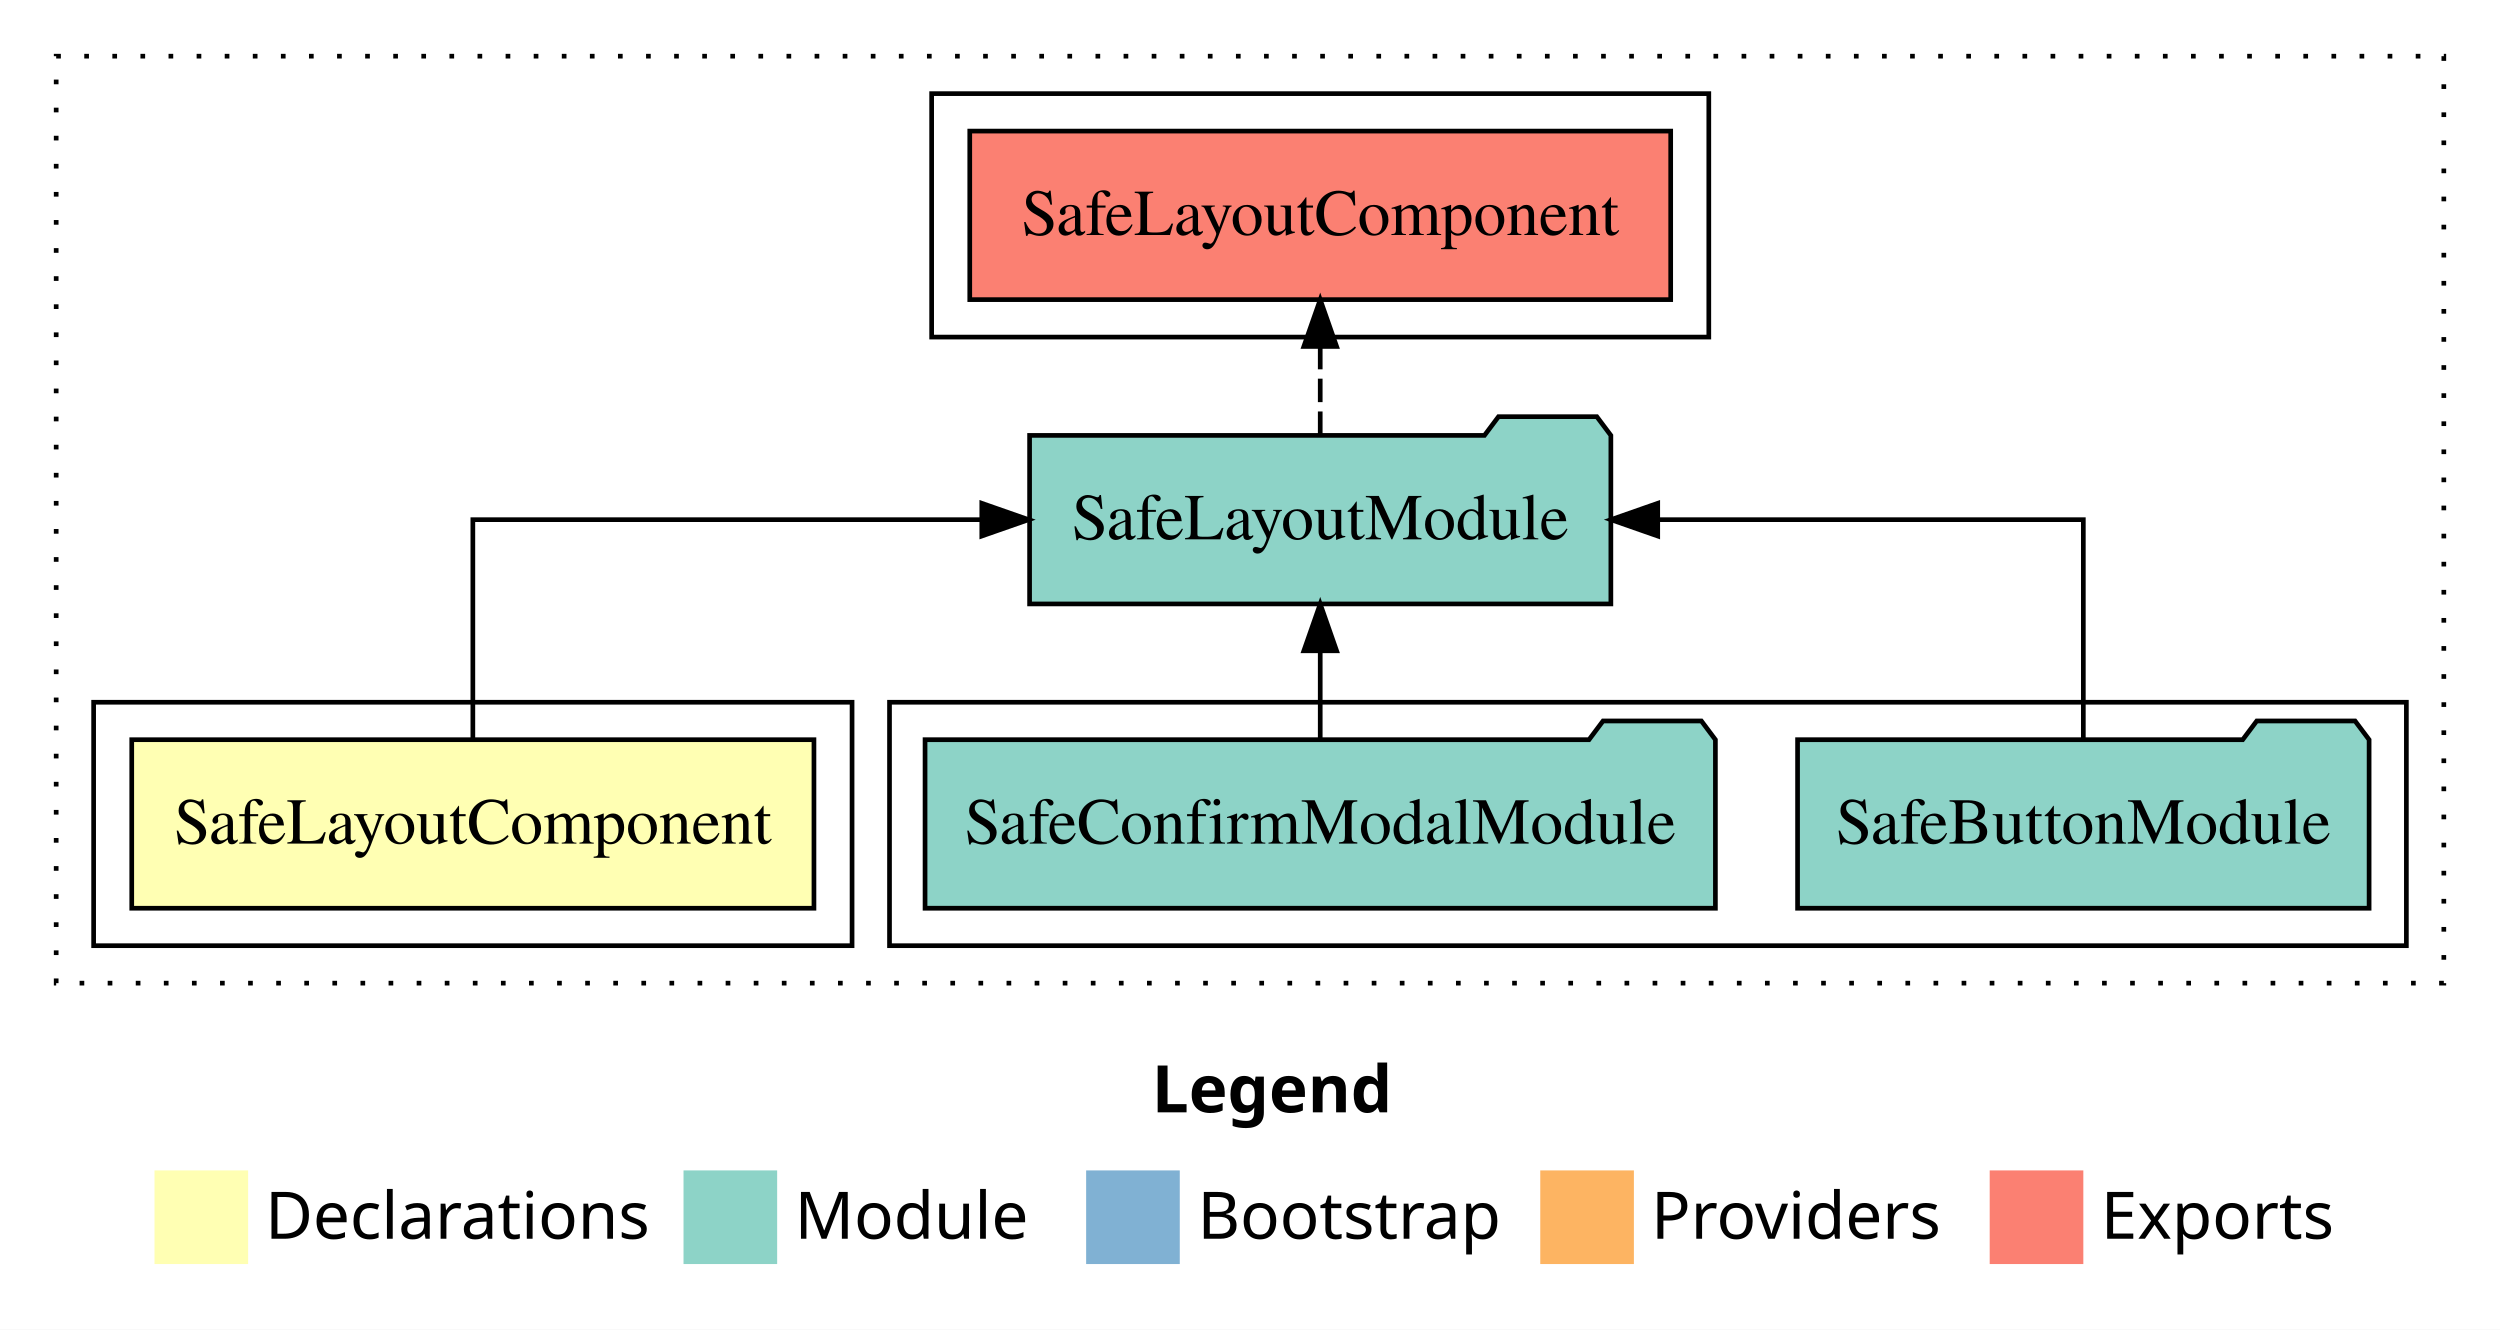
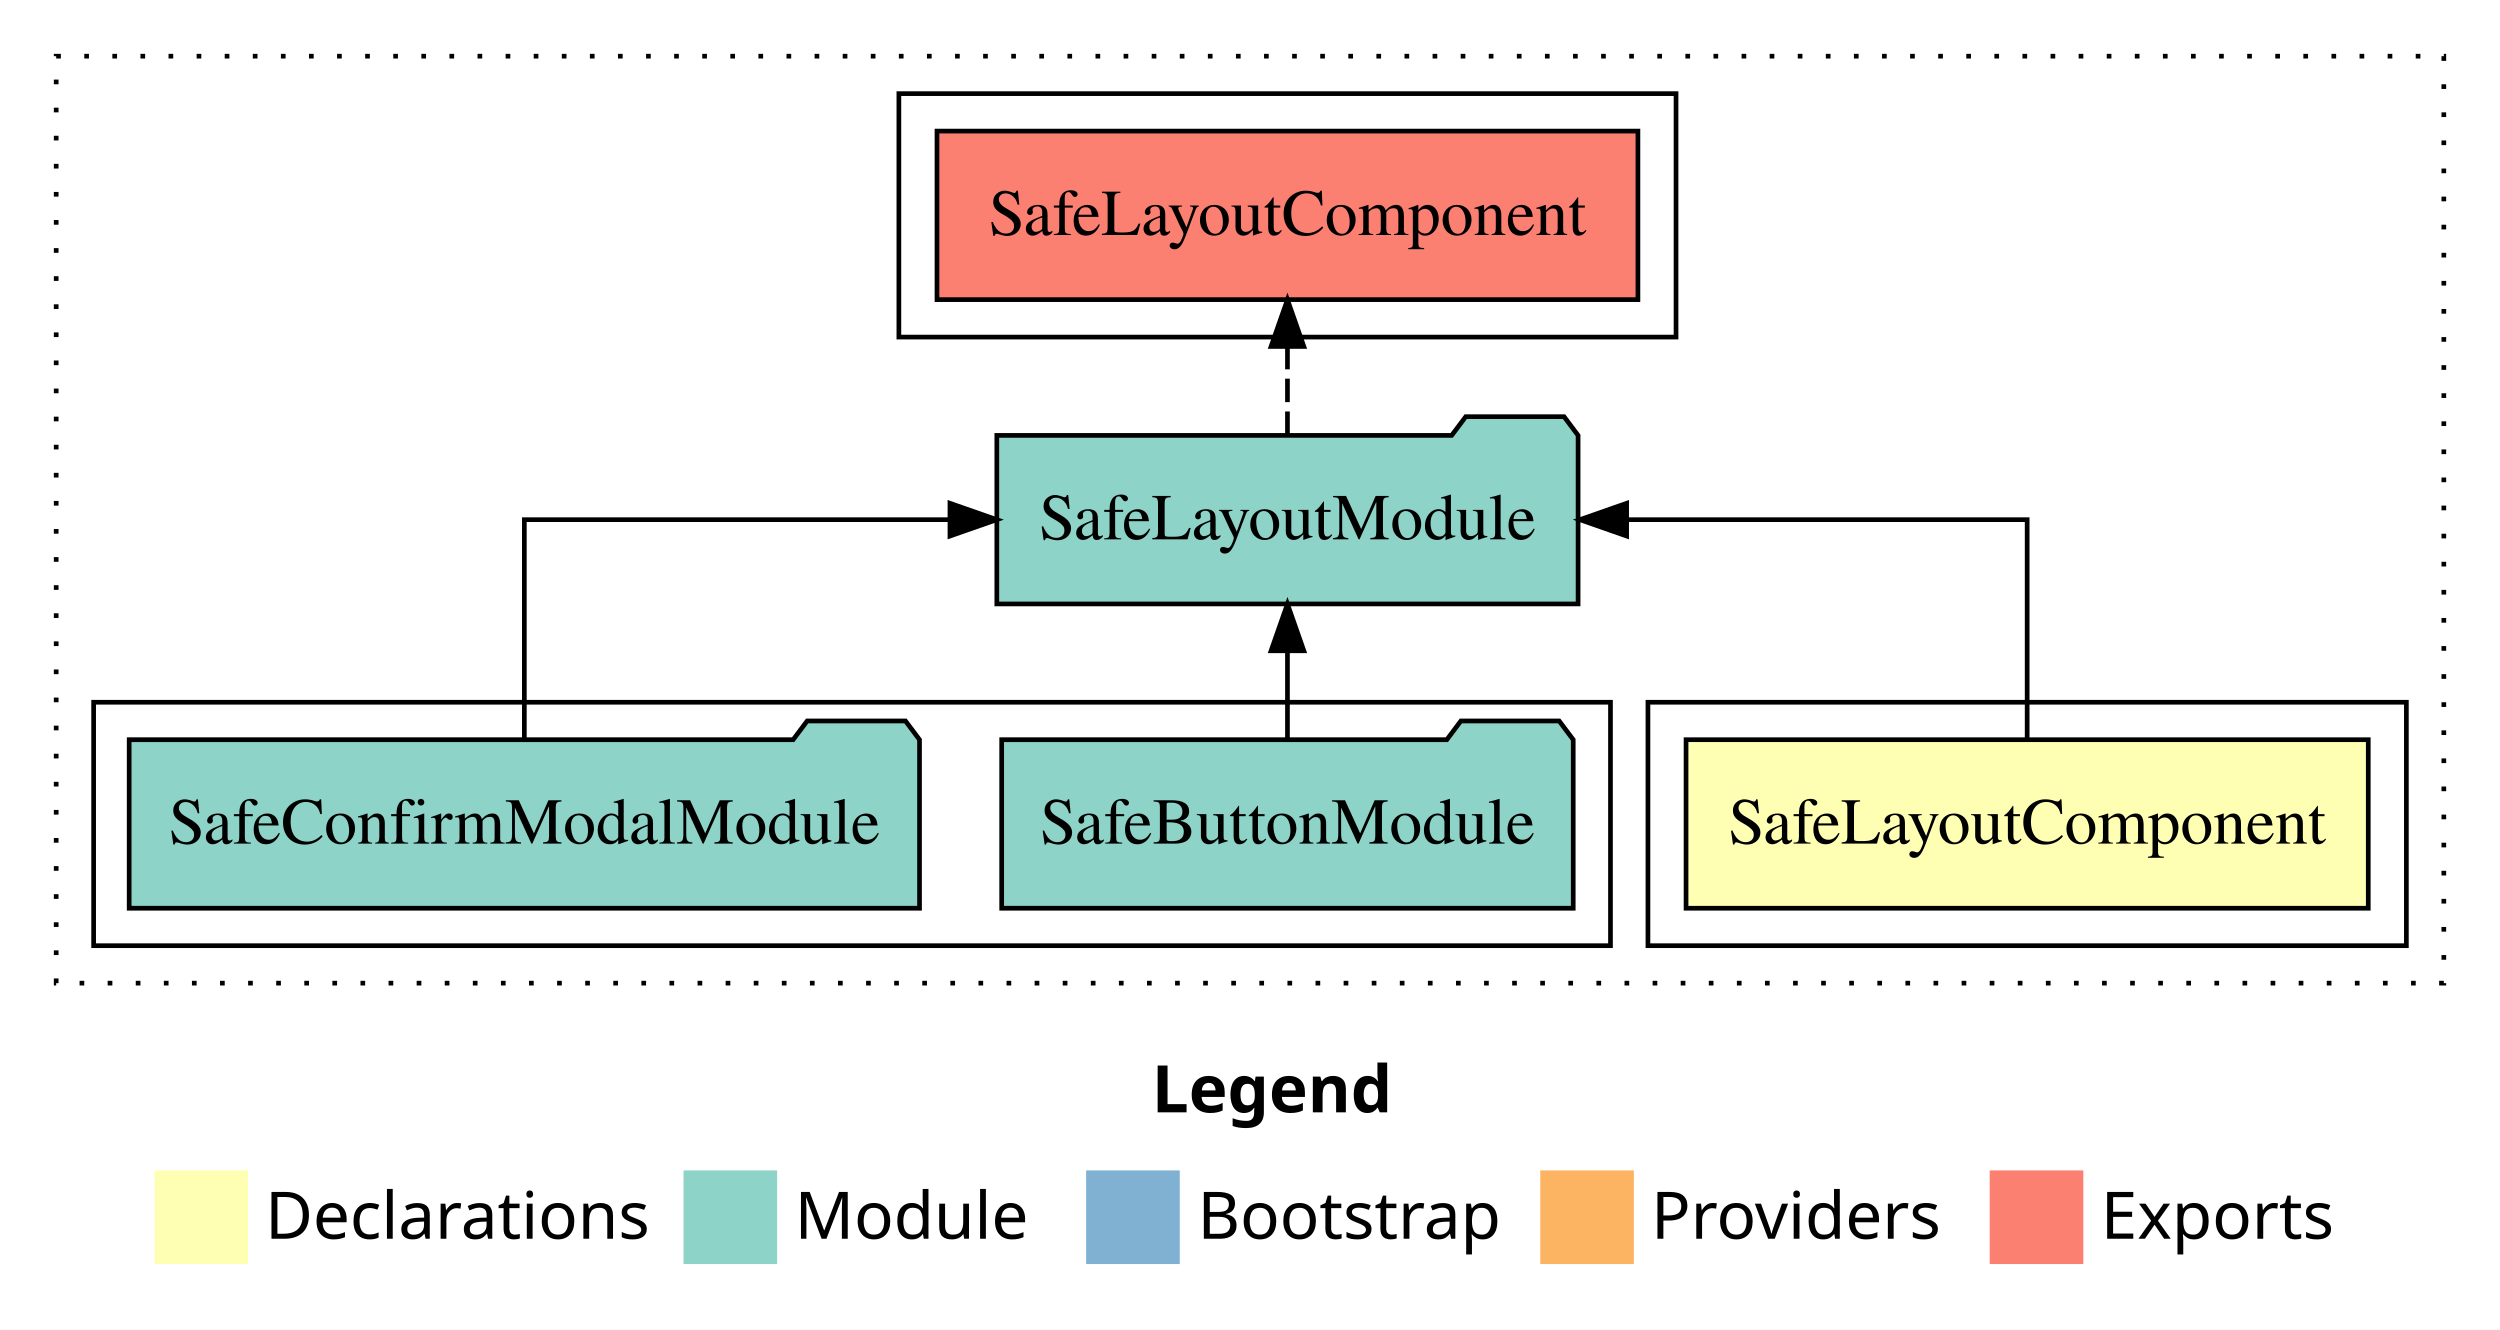
<svg xmlns="http://www.w3.org/2000/svg" width="534pt" height="284pt" viewBox="0.00 0.00 534.00 284.00">
  <g id="graph0" class="graph" transform="scale(1 1) rotate(0) translate(4 280)">
    <polygon fill="white" stroke="transparent" points="-4,4 -4,-280 530,-280 530,4 -4,4" />
    <text text-anchor="start" x="242.01" y="-42.4" font-family="sans-serif" font-weight="bold" font-size="14.00">Legend</text>
    <polygon fill="#ffffb3" stroke="transparent" points="29,-10 29,-30 49,-30 49,-10 29,-10" />
    <text text-anchor="start" x="52.63" y="-15.4" font-family="sans-serif" font-size="14.00">  Declarations</text>
    <polygon fill="#8dd3c7" stroke="transparent" points="142,-10 142,-30 162,-30 162,-10 142,-10" />
    <text text-anchor="start" x="165.73" y="-15.4" font-family="sans-serif" font-size="14.00">  Module</text>
    <polygon fill="#80b1d3" stroke="transparent" points="228,-10 228,-30 248,-30 248,-10 228,-10" />
    <text text-anchor="start" x="251.78" y="-15.4" font-family="sans-serif" font-size="14.00">  Bootstrap</text>
    <polygon fill="#fdb462" stroke="transparent" points="325,-10 325,-30 345,-30 345,-10 325,-10" />
    <text text-anchor="start" x="348.67" y="-15.4" font-family="sans-serif" font-size="14.00">  Providers</text>
    <polygon fill="#fb8072" stroke="transparent" points="421,-10 421,-30 441,-30 441,-10 421,-10" />
    <text text-anchor="start" x="444.73" y="-15.4" font-family="sans-serif" font-size="14.00">  Exports</text>
    <g id="clust1" class="cluster">
      <polygon fill="none" stroke="black" stroke-dasharray="1,5" points="8,-70 8,-268 518,-268 518,-70 8,-70" />
    </g>
-     <g id="clust4" class="cluster">
-       <polygon fill="none" stroke="black" points="186,-78 186,-130 510,-130 510,-78 186,-78" />
-     </g>
    <g id="clust2" class="cluster">
-       <polygon fill="none" stroke="black" points="16,-78 16,-130 178,-130 178,-78 16,-78" />
+       <polygon fill="none" stroke="black" points="348,-78 348,-130 510,-130 510,-78 348,-78" />
    </g>
    <g id="clust5" class="cluster">
-       <polygon fill="none" stroke="black" points="195,-208 195,-260 361,-260 361,-208 195,-208" />
+       <polygon fill="none" stroke="black" points="188,-208 188,-260 354,-260 354,-208 188,-208" />
+     </g>
+     <g id="clust4" class="cluster">
+       <polygon fill="none" stroke="black" points="16,-78 16,-130 340,-130 340,-78 16,-78" />
    </g>
    <g id="node1" class="node">
-       <polygon fill="#ffffb3" stroke="black" points="169.86,-122 24.14,-122 24.14,-86 169.86,-86 169.86,-122" />
-       <text text-anchor="middle" x="97" y="-99.8" font-family="Times,serif" font-size="14.00">SafeLayoutComponent</text>
+       <polygon fill="#ffffb3" stroke="black" points="501.86,-122 356.14,-122 356.14,-86 501.86,-86 501.86,-122" />
+       <text text-anchor="middle" x="429" y="-99.8" font-family="Times,serif" font-size="14.00">SafeLayoutComponent</text>
    </g>
    <g id="node2" class="node">
-       <polygon fill="#8dd3c7" stroke="black" points="340.08,-187 337.08,-191 316.08,-191 313.08,-187 215.92,-187 215.92,-151 340.08,-151 340.08,-187" />
-       <text text-anchor="middle" x="278" y="-164.8" font-family="Times,serif" font-size="14.00">SafeLayoutModule</text>
+       <polygon fill="#8dd3c7" stroke="black" points="333.08,-187 330.08,-191 309.08,-191 306.08,-187 208.92,-187 208.92,-151 333.08,-151 333.08,-187" />
+       <text text-anchor="middle" x="271" y="-164.8" font-family="Times,serif" font-size="14.00">SafeLayoutModule</text>
    </g>
    <g id="edge1" class="edge">
-       <path fill="none" stroke="black" d="M97,-122.11C97,-141.34 97,-169 97,-169 97,-169 205.71,-169 205.71,-169" />
-       <polygon fill="black" stroke="black" points="205.71,-172.5 215.71,-169 205.71,-165.5 205.71,-172.5" />
+       <path fill="none" stroke="black" d="M429,-122.11C429,-141.34 429,-169 429,-169 429,-169 343.45,-169 343.45,-169" />
+       <polygon fill="black" stroke="black" points="343.45,-165.5 333.45,-169 343.45,-172.5 343.45,-165.5" />
    </g>
    <g id="node5" class="node">
-       <polygon fill="#fb8072" stroke="black" points="352.86,-252 203.14,-252 203.14,-216 352.86,-216 352.86,-252" />
-       <text text-anchor="middle" x="278" y="-229.8" font-family="Times,serif" font-size="14.00">SafeLayoutComponent </text>
+       <polygon fill="#fb8072" stroke="black" points="345.86,-252 196.14,-252 196.14,-216 345.86,-216 345.86,-252" />
+       <text text-anchor="middle" x="271" y="-229.8" font-family="Times,serif" font-size="14.00">SafeLayoutComponent </text>
    </g>
    <g id="edge4" class="edge">
-       <path fill="none" stroke="black" stroke-dasharray="5,2" d="M278,-187.11C278,-187.11 278,-205.99 278,-205.99" />
-       <polygon fill="black" stroke="black" points="274.5,-205.99 278,-215.99 281.5,-205.99 274.5,-205.99" />
+       <path fill="none" stroke="black" stroke-dasharray="5,2" d="M271,-187.11C271,-187.11 271,-205.99 271,-205.99" />
+       <polygon fill="black" stroke="black" points="267.5,-205.99 271,-215.99 274.5,-205.99 267.5,-205.99" />
    </g>
    <g id="node3" class="node">
-       <polygon fill="#8dd3c7" stroke="black" points="502.04,-122 499.04,-126 478.04,-126 475.04,-122 379.96,-122 379.96,-86 502.04,-86 502.04,-122" />
-       <text text-anchor="middle" x="441" y="-99.8" font-family="Times,serif" font-size="14.00">SafeButtonModule</text>
+       <polygon fill="#8dd3c7" stroke="black" points="332.04,-122 329.04,-126 308.04,-126 305.04,-122 209.96,-122 209.96,-86 332.04,-86 332.04,-122" />
+       <text text-anchor="middle" x="271" y="-99.8" font-family="Times,serif" font-size="14.00">SafeButtonModule</text>
    </g>
    <g id="edge2" class="edge">
-       <path fill="none" stroke="black" d="M441,-122.11C441,-141.34 441,-169 441,-169 441,-169 350.09,-169 350.09,-169" />
-       <polygon fill="black" stroke="black" points="350.09,-165.5 340.09,-169 350.09,-172.5 350.09,-165.5" />
+       <path fill="none" stroke="black" d="M271,-122.11C271,-122.11 271,-140.99 271,-140.99" />
+       <polygon fill="black" stroke="black" points="267.5,-140.99 271,-150.99 274.5,-140.99 267.5,-140.99" />
    </g>
    <g id="node4" class="node">
-       <polygon fill="#8dd3c7" stroke="black" points="362.41,-122 359.41,-126 338.41,-126 335.41,-122 193.59,-122 193.59,-86 362.41,-86 362.41,-122" />
-       <text text-anchor="middle" x="278" y="-99.8" font-family="Times,serif" font-size="14.00">SafeConfirmModalModule</text>
+       <polygon fill="#8dd3c7" stroke="black" points="192.41,-122 189.41,-126 168.41,-126 165.41,-122 23.59,-122 23.59,-86 192.41,-86 192.41,-122" />
+       <text text-anchor="middle" x="108" y="-99.8" font-family="Times,serif" font-size="14.00">SafeConfirmModalModule</text>
    </g>
    <g id="edge3" class="edge">
-       <path fill="none" stroke="black" d="M278,-122.11C278,-122.11 278,-140.99 278,-140.99" />
-       <polygon fill="black" stroke="black" points="274.5,-140.99 278,-150.99 281.5,-140.99 274.5,-140.99" />
+       <path fill="none" stroke="black" d="M108,-122.11C108,-141.34 108,-169 108,-169 108,-169 198.91,-169 198.91,-169" />
+       <polygon fill="black" stroke="black" points="198.91,-172.5 208.91,-169 198.91,-165.5 198.91,-172.5" />
    </g>
  </g>
</svg>
